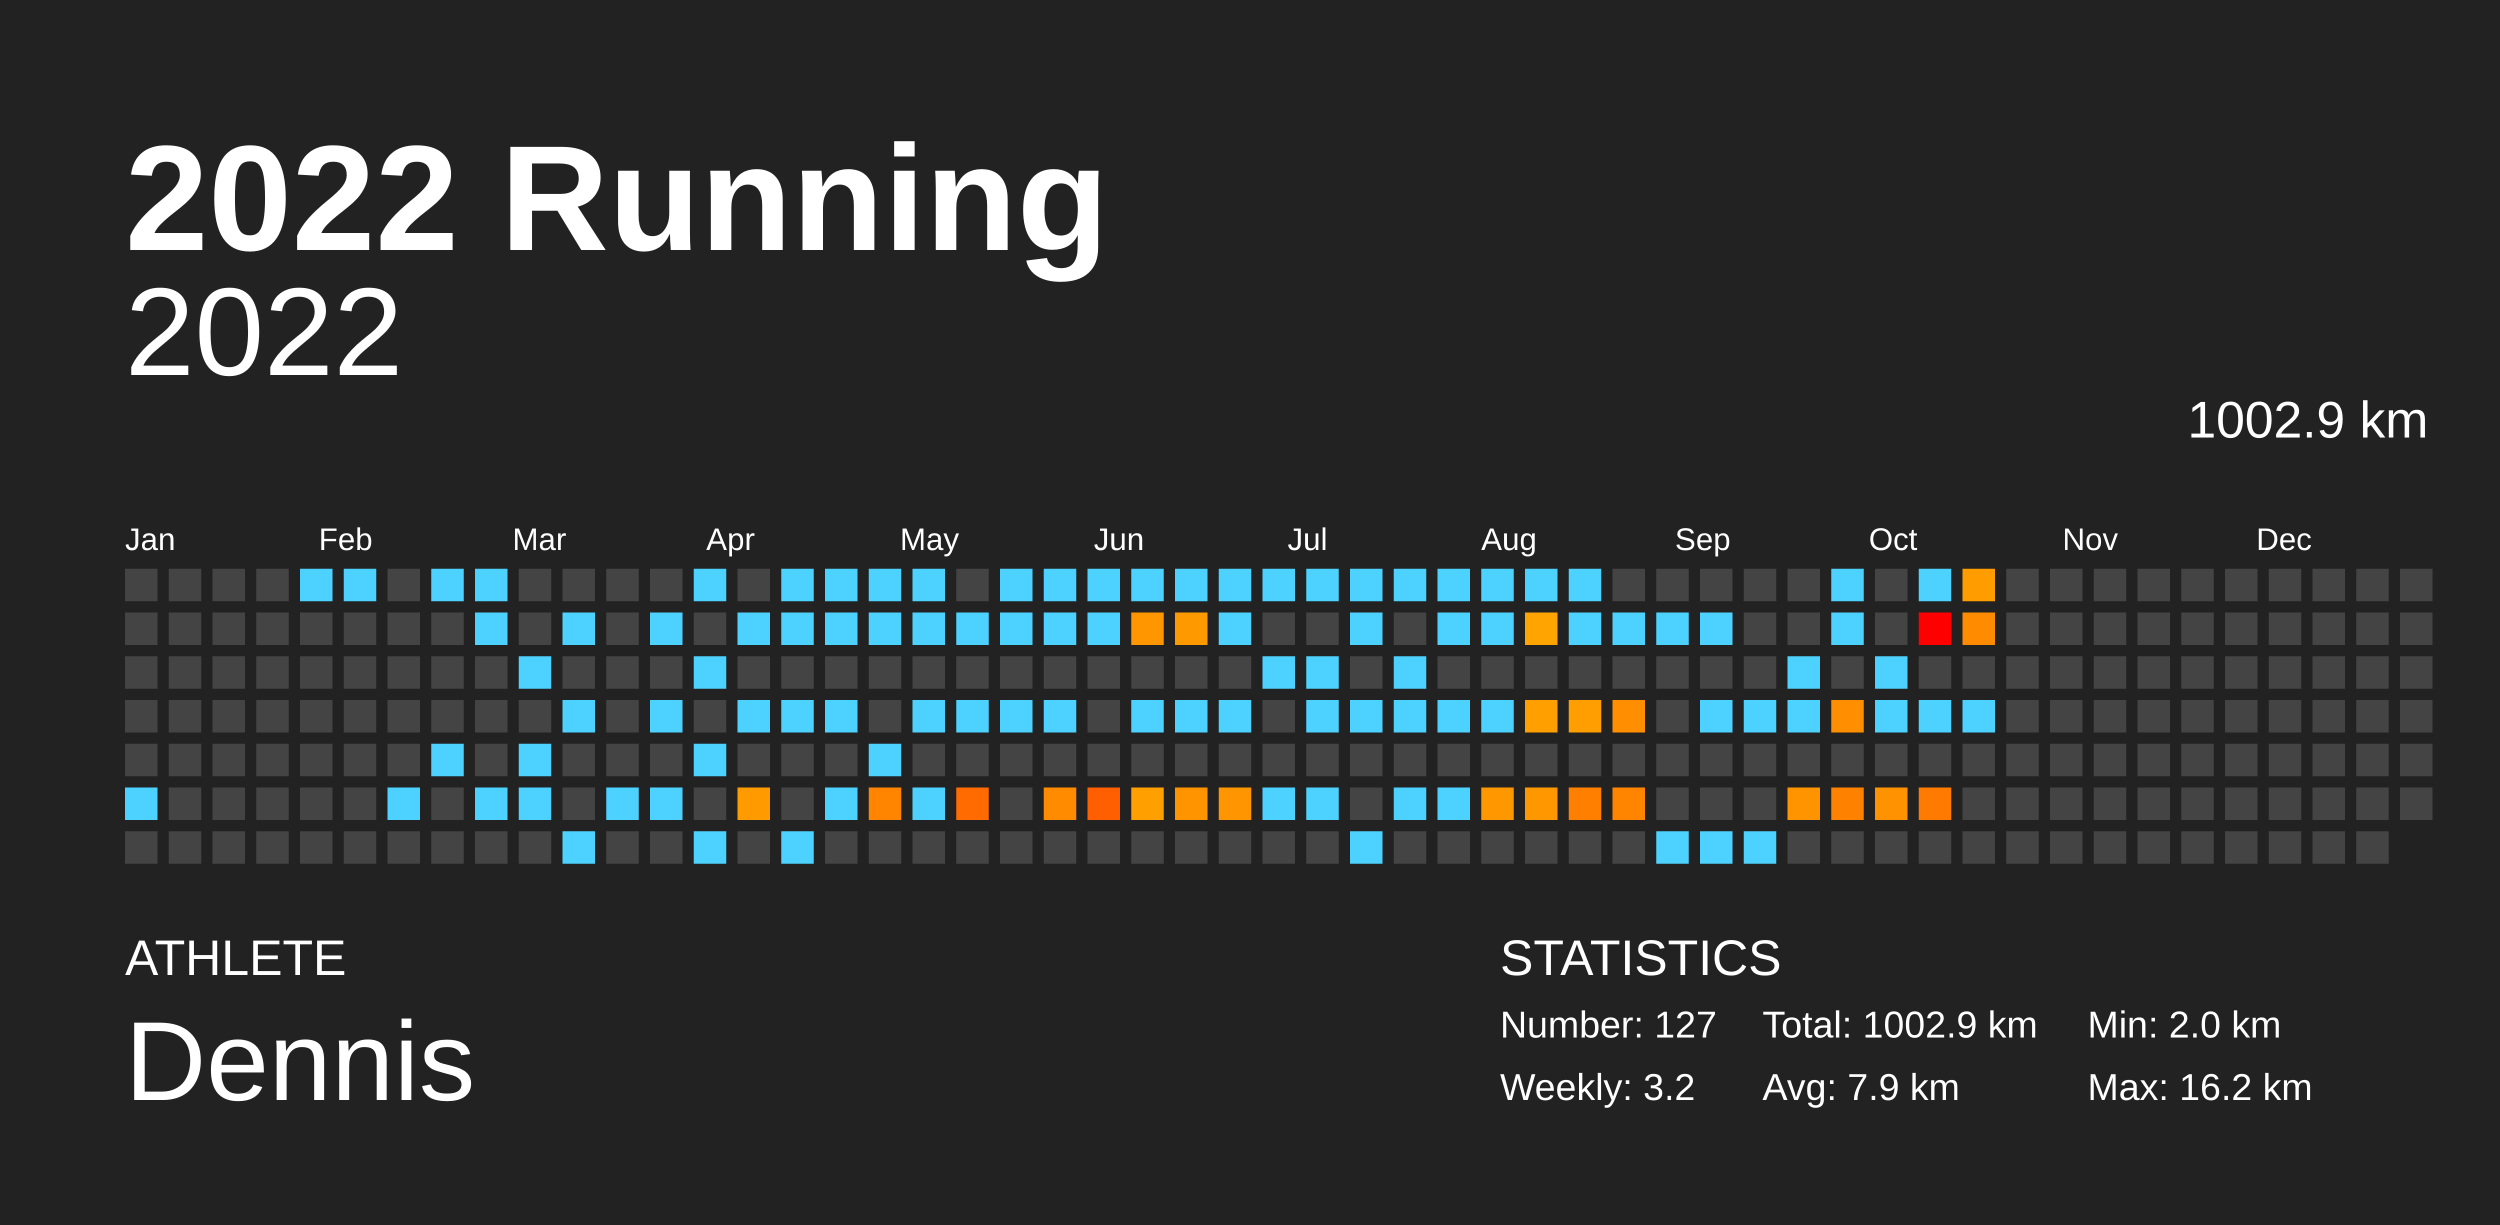
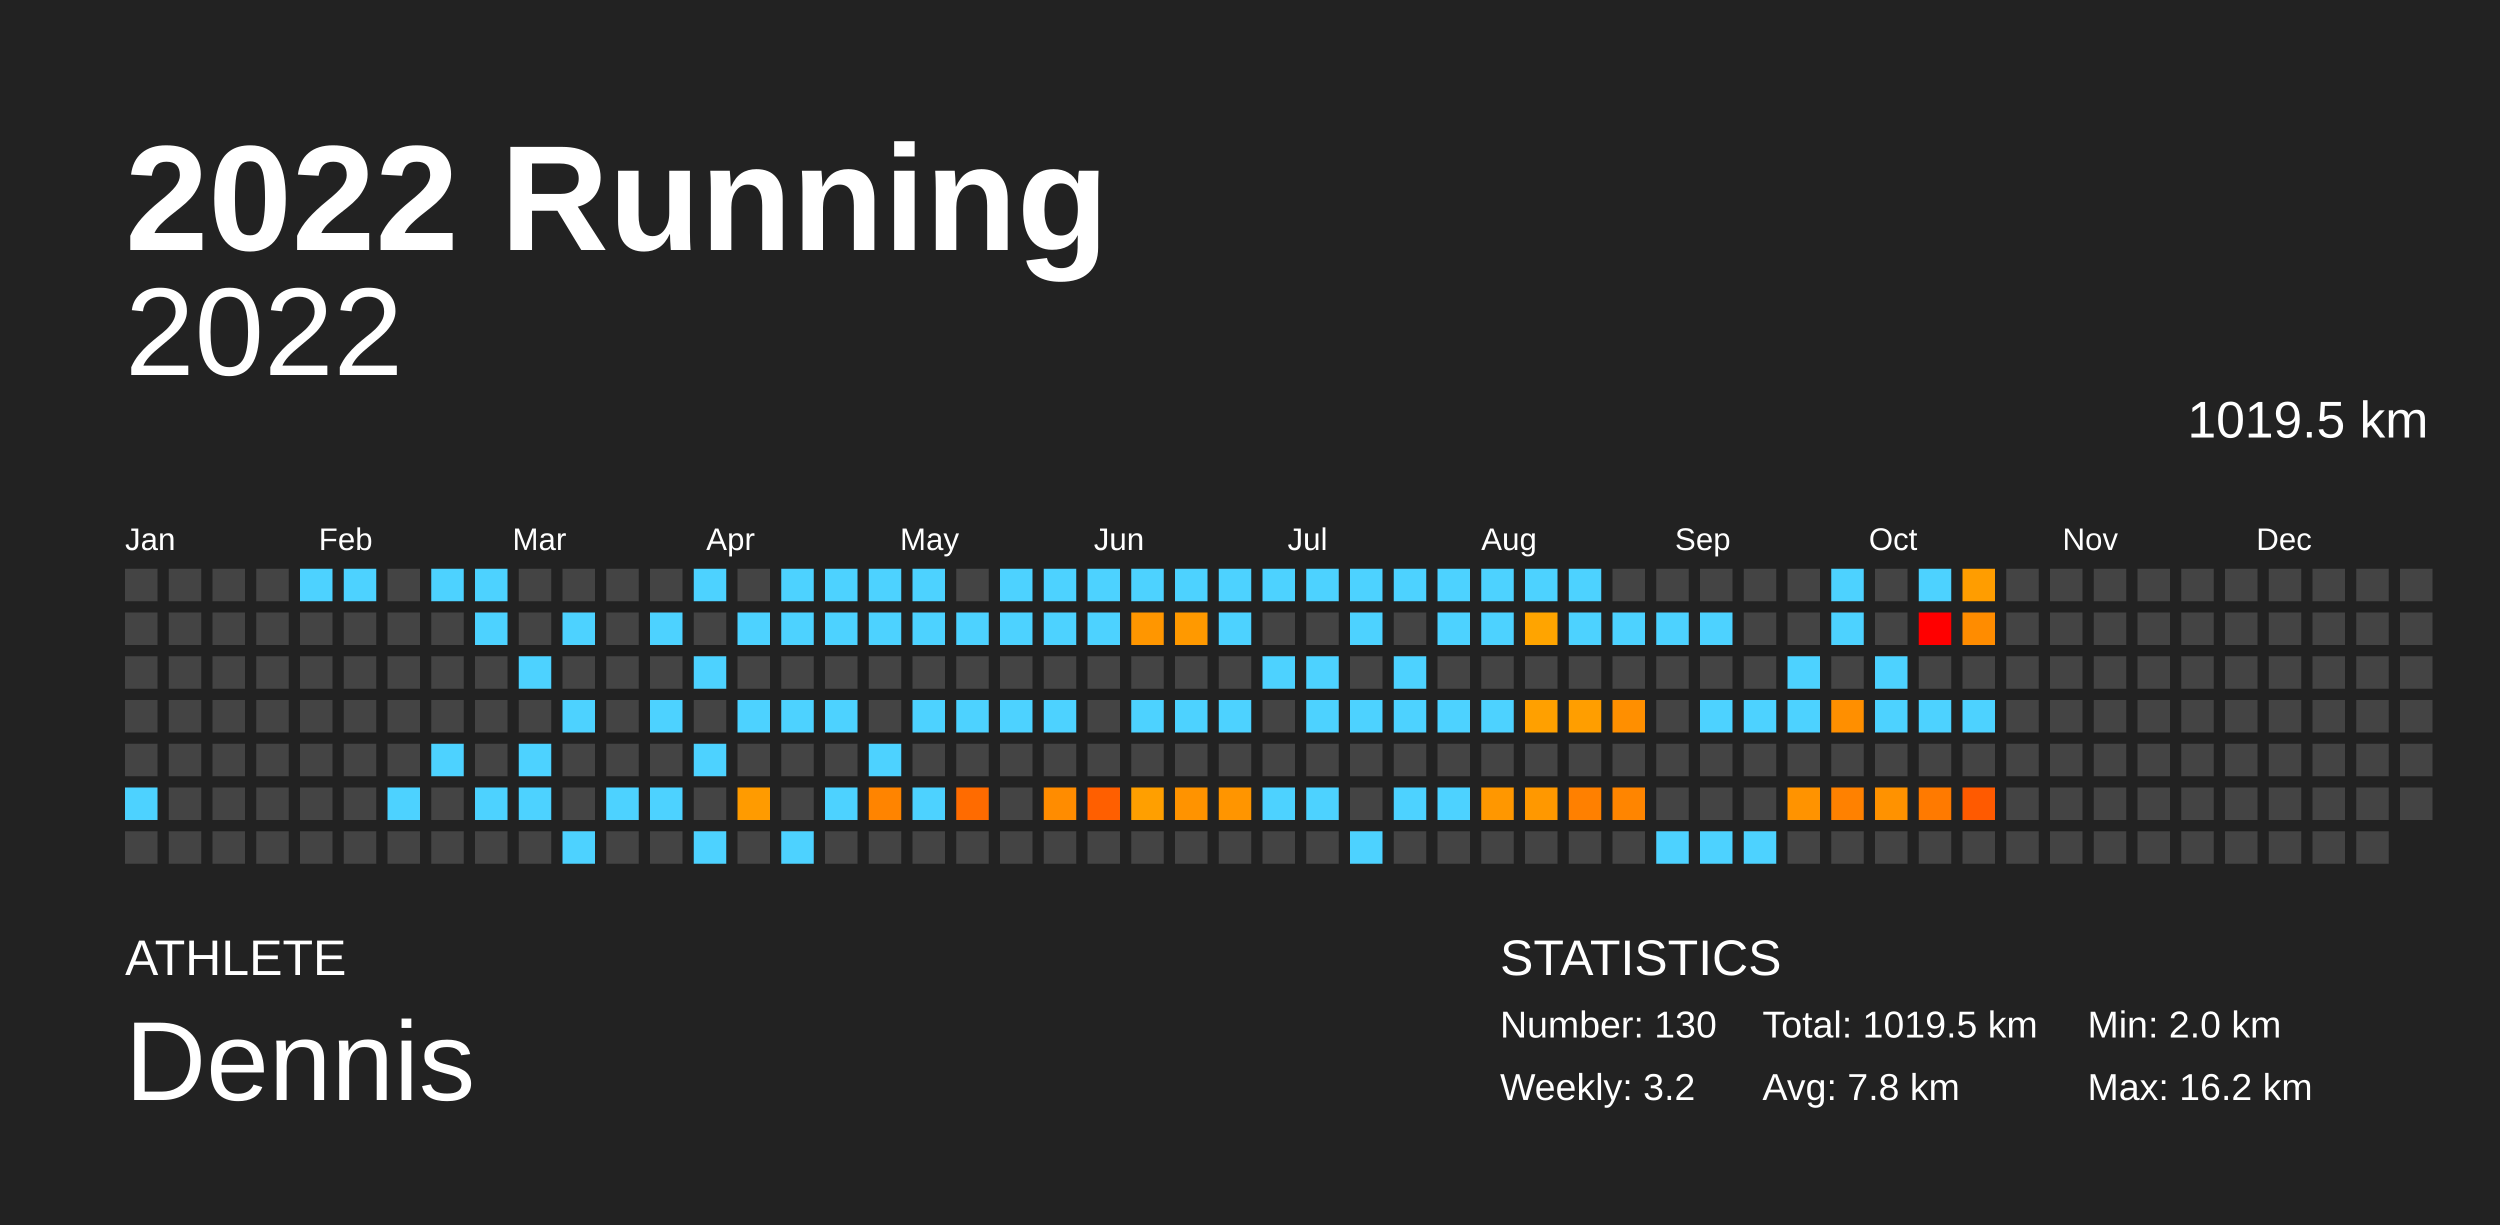
<svg xmlns="http://www.w3.org/2000/svg" baseProfile="full" height="98mm" version="1.1" viewBox="0,0,200,98" width="200mm">
  <defs />
  <rect fill="#222222" height="98" width="200" x="0" y="0" />
  <text fill="#FFFFFF" style="font-size:12px; font-family:Arial; font-weight:bold;" x="10" y="20">2022 Running</text>
  <text fill="#FFFFFF" style="font-size:4px; font-family:Arial" x="10" y="78">ATHLETE</text>
  <text fill="#FFFFFF" style="font-size:9px; font-family:Arial" x="10" y="88">Dennis</text>
  <text fill="#FFFFFF" style="font-size:4px; font-family:Arial" x="120" y="78">STATISTICS</text>
-   <text fill="#FFFFFF" style="font-size:3px; font-family:Arial" x="120" y="83">Number: 127</text>
+   <text fill="#FFFFFF" style="font-size:3px; font-family:Arial" x="120" y="83">Number: 130</text>
  <text fill="#FFFFFF" style="font-size:3px; font-family:Arial" x="120" y="88">Weekly: 3.2</text>
-   <text fill="#FFFFFF" style="font-size:3px; font-family:Arial" x="141" y="83">Total: 1002.9 km</text>
-   <text fill="#FFFFFF" style="font-size:3px; font-family:Arial" x="141" y="88">Avg: 7.9 km</text>
+   <text fill="#FFFFFF" style="font-size:3px; font-family:Arial" x="141" y="83">Total: 1019.5 km</text>
+   <text fill="#FFFFFF" style="font-size:3px; font-family:Arial" x="141" y="88">Avg: 7.8 km</text>
  <text fill="#FFFFFF" style="font-size:3px; font-family:Arial" x="167" y="83">Min: 2.0 km</text>
  <text fill="#FFFFFF" style="font-size:3px; font-family:Arial" x="167" y="88">Max: 16.2 km</text>
  <text alignment-baseline="hanging" fill="#FFFFFF" style="font-size:10.0px; font-family:Arial;" x="10" y="30">2022</text>
-   <text alignment-baseline="hanging" fill="#FFFFFF" style="font-size:4.125px; font-family:Arial;" x="175" y="35">1002.9 km</text>
+   <text alignment-baseline="hanging" fill="#FFFFFF" style="font-size:4.125px; font-family:Arial;" x="175" y="35">1019.5 km</text>
  <text fill="#FFFFFF" style="font-size:2.5px; font-family:Arial" x="10.0" y="44">Jan</text>
  <text fill="#FFFFFF" style="font-size:2.5px; font-family:Arial" x="25.5" y="44">Feb</text>
  <text fill="#FFFFFF" style="font-size:2.5px; font-family:Arial" x="41.0" y="44">Mar</text>
  <text fill="#FFFFFF" style="font-size:2.5px; font-family:Arial" x="56.5" y="44">Apr</text>
  <text fill="#FFFFFF" style="font-size:2.5px; font-family:Arial" x="72.0" y="44">May</text>
  <text fill="#FFFFFF" style="font-size:2.5px; font-family:Arial" x="87.5" y="44">Jun</text>
  <text fill="#FFFFFF" style="font-size:2.5px; font-family:Arial" x="103.0" y="44">Jul</text>
  <text fill="#FFFFFF" style="font-size:2.5px; font-family:Arial" x="118.5" y="44">Aug</text>
  <text fill="#FFFFFF" style="font-size:2.5px; font-family:Arial" x="134.0" y="44">Sep</text>
  <text fill="#FFFFFF" style="font-size:2.5px; font-family:Arial" x="149.5" y="44">Oct</text>
  <text fill="#FFFFFF" style="font-size:2.5px; font-family:Arial" x="165.0" y="44">Nov</text>
  <text fill="#FFFFFF" style="font-size:2.5px; font-family:Arial" x="180.5" y="44">Dec</text>
  <rect fill="#444444" height="2.6" width="2.6" x="10.0" y="45.5" />
  <rect fill="#444444" height="2.6" width="2.6" x="10.0" y="49.0" />
  <rect fill="#444444" height="2.6" width="2.6" x="10.0" y="52.5" />
  <rect fill="#444444" height="2.6" width="2.6" x="10.0" y="56.0" />
  <rect fill="#444444" height="2.6" width="2.6" x="10.0" y="59.5" />
  <rect fill="#4dd2ff" height="2.6" width="2.6" x="10.0" y="63.0" />
  <rect fill="#444444" height="2.6" width="2.6" x="10.0" y="66.5" />
  <rect fill="#444444" height="2.6" width="2.6" x="13.5" y="45.5" />
  <rect fill="#444444" height="2.6" width="2.6" x="13.5" y="49.0" />
  <rect fill="#444444" height="2.6" width="2.6" x="13.5" y="52.5" />
  <rect fill="#444444" height="2.6" width="2.6" x="13.5" y="56.0" />
  <rect fill="#444444" height="2.6" width="2.6" x="13.5" y="59.5" />
  <rect fill="#444444" height="2.6" width="2.6" x="13.5" y="63.0" />
  <rect fill="#444444" height="2.6" width="2.6" x="13.5" y="66.5" />
  <rect fill="#444444" height="2.6" width="2.6" x="17.0" y="45.5" />
  <rect fill="#444444" height="2.6" width="2.6" x="17.0" y="49.0" />
  <rect fill="#444444" height="2.6" width="2.6" x="17.0" y="52.5" />
  <rect fill="#444444" height="2.6" width="2.6" x="17.0" y="56.0" />
  <rect fill="#444444" height="2.6" width="2.6" x="17.0" y="59.5" />
  <rect fill="#444444" height="2.6" width="2.6" x="17.0" y="63.0" />
  <rect fill="#444444" height="2.6" width="2.6" x="17.0" y="66.5" />
  <rect fill="#444444" height="2.6" width="2.6" x="20.5" y="45.5" />
  <rect fill="#444444" height="2.6" width="2.6" x="20.5" y="49.0" />
  <rect fill="#444444" height="2.6" width="2.6" x="20.5" y="52.5" />
  <rect fill="#444444" height="2.6" width="2.6" x="20.5" y="56.0" />
  <rect fill="#444444" height="2.6" width="2.6" x="20.5" y="59.5" />
  <rect fill="#444444" height="2.6" width="2.6" x="20.5" y="63.0" />
  <rect fill="#444444" height="2.6" width="2.6" x="20.5" y="66.5" />
  <rect fill="#4dd2ff" height="2.6" width="2.6" x="24.0" y="45.5" />
  <rect fill="#444444" height="2.6" width="2.6" x="24.0" y="49.0" />
  <rect fill="#444444" height="2.6" width="2.6" x="24.0" y="52.5" />
  <rect fill="#444444" height="2.6" width="2.6" x="24.0" y="56.0" />
  <rect fill="#444444" height="2.6" width="2.6" x="24.0" y="59.5" />
  <rect fill="#444444" height="2.6" width="2.6" x="24.0" y="63.0" />
  <rect fill="#444444" height="2.6" width="2.6" x="24.0" y="66.5" />
  <rect fill="#4dd2ff" height="2.6" width="2.6" x="27.5" y="45.5" />
  <rect fill="#444444" height="2.6" width="2.6" x="27.5" y="49.0" />
  <rect fill="#444444" height="2.6" width="2.6" x="27.5" y="52.5" />
  <rect fill="#444444" height="2.6" width="2.6" x="27.5" y="56.0" />
  <rect fill="#444444" height="2.6" width="2.6" x="27.5" y="59.5" />
  <rect fill="#444444" height="2.6" width="2.6" x="27.5" y="63.0" />
  <rect fill="#444444" height="2.6" width="2.6" x="27.5" y="66.5" />
  <rect fill="#444444" height="2.6" width="2.6" x="31.0" y="45.5" />
  <rect fill="#444444" height="2.6" width="2.6" x="31.0" y="49.0" />
  <rect fill="#444444" height="2.6" width="2.6" x="31.0" y="52.5" />
  <rect fill="#444444" height="2.6" width="2.6" x="31.0" y="56.0" />
  <rect fill="#444444" height="2.6" width="2.6" x="31.0" y="59.5" />
  <rect fill="#4dd2ff" height="2.6" width="2.6" x="31.0" y="63.0" />
  <rect fill="#444444" height="2.6" width="2.6" x="31.0" y="66.5" />
  <rect fill="#4dd2ff" height="2.6" width="2.6" x="34.5" y="45.5" />
  <rect fill="#444444" height="2.6" width="2.6" x="34.5" y="49.0" />
  <rect fill="#444444" height="2.6" width="2.6" x="34.5" y="52.5" />
  <rect fill="#444444" height="2.6" width="2.6" x="34.5" y="56.0" />
  <rect fill="#4dd2ff" height="2.6" width="2.6" x="34.5" y="59.5" />
  <rect fill="#444444" height="2.6" width="2.6" x="34.5" y="63.0" />
  <rect fill="#444444" height="2.6" width="2.6" x="34.5" y="66.5" />
  <rect fill="#4dd2ff" height="2.6" width="2.6" x="38.0" y="45.5" />
  <rect fill="#4dd2ff" height="2.6" width="2.6" x="38.0" y="49.0" />
  <rect fill="#444444" height="2.6" width="2.6" x="38.0" y="52.5" />
  <rect fill="#444444" height="2.6" width="2.6" x="38.0" y="56.0" />
  <rect fill="#444444" height="2.6" width="2.6" x="38.0" y="59.5" />
  <rect fill="#4dd2ff" height="2.6" width="2.6" x="38.0" y="63.0" />
  <rect fill="#444444" height="2.6" width="2.6" x="38.0" y="66.5" />
  <rect fill="#444444" height="2.6" width="2.6" x="41.5" y="45.5" />
  <rect fill="#444444" height="2.6" width="2.6" x="41.5" y="49.0" />
  <rect fill="#4dd2ff" height="2.6" width="2.6" x="41.5" y="52.5" />
  <rect fill="#444444" height="2.6" width="2.6" x="41.5" y="56.0" />
  <rect fill="#4dd2ff" height="2.6" width="2.6" x="41.5" y="59.5" />
  <rect fill="#4dd2ff" height="2.6" width="2.6" x="41.5" y="63.0" />
  <rect fill="#444444" height="2.6" width="2.6" x="41.5" y="66.5" />
  <rect fill="#444444" height="2.6" width="2.6" x="45.0" y="45.5" />
  <rect fill="#4dd2ff" height="2.6" width="2.6" x="45.0" y="49.0" />
  <rect fill="#444444" height="2.6" width="2.6" x="45.0" y="52.5" />
  <rect fill="#4dd2ff" height="2.6" width="2.6" x="45.0" y="56.0" />
  <rect fill="#444444" height="2.6" width="2.6" x="45.0" y="59.5" />
  <rect fill="#444444" height="2.6" width="2.6" x="45.0" y="63.0" />
  <rect fill="#4dd2ff" height="2.6" width="2.6" x="45.0" y="66.5" />
  <rect fill="#444444" height="2.6" width="2.6" x="48.5" y="45.5" />
  <rect fill="#444444" height="2.6" width="2.6" x="48.5" y="49.0" />
  <rect fill="#444444" height="2.6" width="2.6" x="48.5" y="52.5" />
  <rect fill="#444444" height="2.6" width="2.6" x="48.5" y="56.0" />
  <rect fill="#444444" height="2.6" width="2.6" x="48.5" y="59.5" />
  <rect fill="#4dd2ff" height="2.6" width="2.6" x="48.5" y="63.0" />
  <rect fill="#444444" height="2.6" width="2.6" x="48.5" y="66.5" />
  <rect fill="#444444" height="2.6" width="2.6" x="52.0" y="45.5" />
  <rect fill="#4dd2ff" height="2.6" width="2.6" x="52.0" y="49.0" />
  <rect fill="#444444" height="2.6" width="2.6" x="52.0" y="52.5" />
  <rect fill="#4dd2ff" height="2.6" width="2.6" x="52.0" y="56.0" />
  <rect fill="#444444" height="2.6" width="2.6" x="52.0" y="59.5" />
  <rect fill="#4dd2ff" height="2.6" width="2.6" x="52.0" y="63.0" />
  <rect fill="#444444" height="2.6" width="2.6" x="52.0" y="66.5" />
  <rect fill="#4dd2ff" height="2.6" width="2.6" x="55.5" y="45.5" />
  <rect fill="#444444" height="2.6" width="2.6" x="55.5" y="49.0" />
  <rect fill="#4dd2ff" height="2.6" width="2.6" x="55.5" y="52.5" />
  <rect fill="#444444" height="2.6" width="2.6" x="55.5" y="56.0" />
  <rect fill="#4dd2ff" height="2.6" width="2.6" x="55.5" y="59.5" />
  <rect fill="#444444" height="2.6" width="2.6" x="55.5" y="63.0" />
  <rect fill="#4dd2ff" height="2.6" width="2.6" x="55.5" y="66.5" />
  <rect fill="#444444" height="2.6" width="2.6" x="59.0" y="45.5" />
  <rect fill="#4dd2ff" height="2.6" width="2.6" x="59.0" y="49.0" />
  <rect fill="#444444" height="2.6" width="2.6" x="59.0" y="52.5" />
  <rect fill="#4dd2ff" height="2.6" width="2.6" x="59.0" y="56.0" />
  <rect fill="#444444" height="2.6" width="2.6" x="59.0" y="59.5" />
  <rect fill="#ff9b00" height="2.6" width="2.6" x="59.0" y="63.0" />
  <rect fill="#444444" height="2.6" width="2.6" x="59.0" y="66.5" />
  <rect fill="#4dd2ff" height="2.6" width="2.6" x="62.5" y="45.5" />
  <rect fill="#4dd2ff" height="2.6" width="2.6" x="62.5" y="49.0" />
  <rect fill="#444444" height="2.6" width="2.6" x="62.5" y="52.5" />
  <rect fill="#4dd2ff" height="2.6" width="2.6" x="62.5" y="56.0" />
  <rect fill="#444444" height="2.6" width="2.6" x="62.5" y="59.5" />
  <rect fill="#444444" height="2.6" width="2.6" x="62.5" y="63.0" />
  <rect fill="#4dd2ff" height="2.6" width="2.6" x="62.5" y="66.5" />
  <rect fill="#4dd2ff" height="2.6" width="2.6" x="66.0" y="45.5" />
  <rect fill="#4dd2ff" height="2.6" width="2.6" x="66.0" y="49.0" />
  <rect fill="#444444" height="2.6" width="2.6" x="66.0" y="52.5" />
  <rect fill="#4dd2ff" height="2.6" width="2.6" x="66.0" y="56.0" />
  <rect fill="#444444" height="2.6" width="2.6" x="66.0" y="59.5" />
  <rect fill="#4dd2ff" height="2.6" width="2.6" x="66.0" y="63.0" />
  <rect fill="#444444" height="2.6" width="2.6" x="66.0" y="66.5" />
  <rect fill="#4dd2ff" height="2.6" width="2.6" x="69.5" y="45.5" />
  <rect fill="#4dd2ff" height="2.6" width="2.6" x="69.5" y="49.0" />
  <rect fill="#444444" height="2.6" width="2.6" x="69.5" y="52.5" />
  <rect fill="#444444" height="2.6" width="2.6" x="69.5" y="56.0" />
  <rect fill="#4dd2ff" height="2.6" width="2.6" x="69.5" y="59.5" />
  <rect fill="#ff8400" height="2.6" width="2.6" x="69.5" y="63.0" />
  <rect fill="#444444" height="2.6" width="2.6" x="69.5" y="66.5" />
  <rect fill="#4dd2ff" height="2.6" width="2.6" x="73.0" y="45.5" />
  <rect fill="#4dd2ff" height="2.6" width="2.6" x="73.0" y="49.0" />
  <rect fill="#444444" height="2.6" width="2.6" x="73.0" y="52.5" />
  <rect fill="#4dd2ff" height="2.6" width="2.6" x="73.0" y="56.0" />
  <rect fill="#444444" height="2.6" width="2.6" x="73.0" y="59.5" />
  <rect fill="#4dd2ff" height="2.6" width="2.6" x="73.0" y="63.0" />
  <rect fill="#444444" height="2.6" width="2.6" x="73.0" y="66.5" />
  <rect fill="#444444" height="2.6" width="2.6" x="76.5" y="45.5" />
  <rect fill="#4dd2ff" height="2.6" width="2.6" x="76.5" y="49.0" />
  <rect fill="#444444" height="2.6" width="2.6" x="76.5" y="52.5" />
  <rect fill="#4dd2ff" height="2.6" width="2.6" x="76.5" y="56.0" />
  <rect fill="#444444" height="2.6" width="2.6" x="76.5" y="59.5" />
  <rect fill="#ff6b00" height="2.6" width="2.6" x="76.5" y="63.0" />
  <rect fill="#444444" height="2.6" width="2.6" x="76.5" y="66.5" />
  <rect fill="#4dd2ff" height="2.6" width="2.6" x="80.0" y="45.5" />
  <rect fill="#4dd2ff" height="2.6" width="2.6" x="80.0" y="49.0" />
  <rect fill="#444444" height="2.6" width="2.6" x="80.0" y="52.5" />
  <rect fill="#4dd2ff" height="2.6" width="2.6" x="80.0" y="56.0" />
  <rect fill="#444444" height="2.6" width="2.6" x="80.0" y="59.5" />
  <rect fill="#444444" height="2.6" width="2.6" x="80.0" y="63.0" />
  <rect fill="#444444" height="2.6" width="2.6" x="80.0" y="66.5" />
  <rect fill="#4dd2ff" height="2.6" width="2.6" x="83.5" y="45.5" />
  <rect fill="#4dd2ff" height="2.6" width="2.6" x="83.5" y="49.0" />
  <rect fill="#444444" height="2.6" width="2.6" x="83.5" y="52.5" />
  <rect fill="#4dd2ff" height="2.6" width="2.6" x="83.5" y="56.0" />
  <rect fill="#444444" height="2.6" width="2.6" x="83.5" y="59.5" />
  <rect fill="#ff8c00" height="2.6" width="2.6" x="83.5" y="63.0" />
  <rect fill="#444444" height="2.6" width="2.6" x="83.5" y="66.5" />
  <rect fill="#4dd2ff" height="2.6" width="2.6" x="87.0" y="45.5" />
  <rect fill="#4dd2ff" height="2.6" width="2.6" x="87.0" y="49.0" />
  <rect fill="#444444" height="2.6" width="2.6" x="87.0" y="52.5" />
  <rect fill="#444444" height="2.6" width="2.6" x="87.0" y="56.0" />
  <rect fill="#444444" height="2.6" width="2.6" x="87.0" y="59.5" />
  <rect fill="#ff5f00" height="2.6" width="2.6" x="87.0" y="63.0" />
  <rect fill="#444444" height="2.6" width="2.6" x="87.0" y="66.5" />
  <rect fill="#4dd2ff" height="2.6" width="2.6" x="90.5" y="45.5" />
  <rect fill="#ff9600" height="2.6" width="2.6" x="90.5" y="49.0" />
  <rect fill="#444444" height="2.6" width="2.6" x="90.5" y="52.5" />
  <rect fill="#4dd2ff" height="2.6" width="2.6" x="90.5" y="56.0" />
  <rect fill="#444444" height="2.6" width="2.6" x="90.5" y="59.5" />
  <rect fill="#ff9f00" height="2.6" width="2.6" x="90.5" y="63.0" />
  <rect fill="#444444" height="2.6" width="2.6" x="90.5" y="66.5" />
  <rect fill="#4dd2ff" height="2.6" width="2.6" x="94.0" y="45.5" />
  <rect fill="#ff9900" height="2.6" width="2.6" x="94.0" y="49.0" />
  <rect fill="#444444" height="2.6" width="2.6" x="94.0" y="52.5" />
  <rect fill="#4dd2ff" height="2.6" width="2.6" x="94.0" y="56.0" />
  <rect fill="#444444" height="2.6" width="2.6" x="94.0" y="59.5" />
  <rect fill="#ff9300" height="2.6" width="2.6" x="94.0" y="63.0" />
  <rect fill="#444444" height="2.6" width="2.6" x="94.0" y="66.5" />
  <rect fill="#4dd2ff" height="2.6" width="2.6" x="97.5" y="45.5" />
  <rect fill="#4dd2ff" height="2.6" width="2.6" x="97.5" y="49.0" />
  <rect fill="#444444" height="2.6" width="2.6" x="97.5" y="52.5" />
  <rect fill="#4dd2ff" height="2.6" width="2.6" x="97.5" y="56.0" />
  <rect fill="#444444" height="2.6" width="2.6" x="97.5" y="59.5" />
  <rect fill="#ff9500" height="2.6" width="2.6" x="97.5" y="63.0" />
  <rect fill="#444444" height="2.6" width="2.6" x="97.5" y="66.5" />
  <rect fill="#4dd2ff" height="2.6" width="2.6" x="101.0" y="45.5" />
  <rect fill="#444444" height="2.6" width="2.6" x="101.0" y="49.0" />
  <rect fill="#4dd2ff" height="2.6" width="2.6" x="101.0" y="52.5" />
  <rect fill="#444444" height="2.6" width="2.6" x="101.0" y="56.0" />
  <rect fill="#444444" height="2.6" width="2.6" x="101.0" y="59.5" />
  <rect fill="#4dd2ff" height="2.6" width="2.6" x="101.0" y="63.0" />
  <rect fill="#444444" height="2.6" width="2.6" x="101.0" y="66.5" />
  <rect fill="#4dd2ff" height="2.6" width="2.6" x="104.5" y="45.5" />
  <rect fill="#444444" height="2.6" width="2.6" x="104.5" y="49.0" />
  <rect fill="#4dd2ff" height="2.6" width="2.6" x="104.5" y="52.5" />
  <rect fill="#4dd2ff" height="2.6" width="2.6" x="104.5" y="56.0" />
  <rect fill="#444444" height="2.6" width="2.6" x="104.5" y="59.5" />
  <rect fill="#4dd2ff" height="2.6" width="2.6" x="104.5" y="63.0" />
  <rect fill="#444444" height="2.6" width="2.6" x="104.5" y="66.5" />
  <rect fill="#4dd2ff" height="2.6" width="2.6" x="108.0" y="45.5" />
  <rect fill="#4dd2ff" height="2.6" width="2.6" x="108.0" y="49.0" />
  <rect fill="#444444" height="2.6" width="2.6" x="108.0" y="52.5" />
  <rect fill="#4dd2ff" height="2.6" width="2.6" x="108.0" y="56.0" />
  <rect fill="#444444" height="2.6" width="2.6" x="108.0" y="59.5" />
  <rect fill="#444444" height="2.6" width="2.6" x="108.0" y="63.0" />
  <rect fill="#4dd2ff" height="2.6" width="2.6" x="108.0" y="66.5" />
  <rect fill="#4dd2ff" height="2.6" width="2.6" x="111.5" y="45.5" />
  <rect fill="#444444" height="2.6" width="2.6" x="111.5" y="49.0" />
  <rect fill="#4dd2ff" height="2.6" width="2.6" x="111.5" y="52.5" />
  <rect fill="#4dd2ff" height="2.6" width="2.6" x="111.5" y="56.0" />
  <rect fill="#444444" height="2.6" width="2.6" x="111.5" y="59.5" />
  <rect fill="#4dd2ff" height="2.6" width="2.6" x="111.5" y="63.0" />
  <rect fill="#444444" height="2.6" width="2.6" x="111.5" y="66.5" />
  <rect fill="#4dd2ff" height="2.6" width="2.6" x="115.0" y="45.5" />
  <rect fill="#4dd2ff" height="2.6" width="2.6" x="115.0" y="49.0" />
  <rect fill="#444444" height="2.6" width="2.6" x="115.0" y="52.5" />
  <rect fill="#4dd2ff" height="2.6" width="2.6" x="115.0" y="56.0" />
  <rect fill="#444444" height="2.6" width="2.6" x="115.0" y="59.5" />
  <rect fill="#4dd2ff" height="2.6" width="2.6" x="115.0" y="63.0" />
  <rect fill="#444444" height="2.6" width="2.6" x="115.0" y="66.5" />
  <rect fill="#4dd2ff" height="2.6" width="2.6" x="118.5" y="45.5" />
  <rect fill="#4dd2ff" height="2.6" width="2.6" x="118.5" y="49.0" />
  <rect fill="#444444" height="2.6" width="2.6" x="118.5" y="52.5" />
  <rect fill="#4dd2ff" height="2.6" width="2.6" x="118.5" y="56.0" />
  <rect fill="#444444" height="2.6" width="2.6" x="118.5" y="59.5" />
  <rect fill="#ff9700" height="2.6" width="2.6" x="118.5" y="63.0" />
  <rect fill="#444444" height="2.6" width="2.6" x="118.5" y="66.5" />
  <rect fill="#4dd2ff" height="2.6" width="2.6" x="122.0" y="45.5" />
  <rect fill="#ffa400" height="2.6" width="2.6" x="122.0" y="49.0" />
  <rect fill="#444444" height="2.6" width="2.6" x="122.0" y="52.5" />
  <rect fill="#ffa000" height="2.6" width="2.6" x="122.0" y="56.0" />
  <rect fill="#444444" height="2.6" width="2.6" x="122.0" y="59.5" />
  <rect fill="#ff9800" height="2.6" width="2.6" x="122.0" y="63.0" />
  <rect fill="#444444" height="2.6" width="2.6" x="122.0" y="66.5" />
  <rect fill="#4dd2ff" height="2.6" width="2.6" x="125.5" y="45.5" />
  <rect fill="#4dd2ff" height="2.6" width="2.6" x="125.5" y="49.0" />
  <rect fill="#444444" height="2.6" width="2.6" x="125.5" y="52.5" />
  <rect fill="#ff9e00" height="2.6" width="2.6" x="125.5" y="56.0" />
  <rect fill="#444444" height="2.6" width="2.6" x="125.5" y="59.5" />
  <rect fill="#ff8000" height="2.6" width="2.6" x="125.5" y="63.0" />
  <rect fill="#444444" height="2.6" width="2.6" x="125.5" y="66.5" />
  <rect fill="#444444" height="2.6" width="2.6" x="129.0" y="45.5" />
  <rect fill="#4dd2ff" height="2.6" width="2.6" x="129.0" y="49.0" />
  <rect fill="#444444" height="2.6" width="2.6" x="129.0" y="52.5" />
  <rect fill="#ff8f00" height="2.6" width="2.6" x="129.0" y="56.0" />
  <rect fill="#444444" height="2.6" width="2.6" x="129.0" y="59.5" />
  <rect fill="#ff8500" height="2.6" width="2.6" x="129.0" y="63.0" />
  <rect fill="#444444" height="2.6" width="2.6" x="129.0" y="66.5" />
  <rect fill="#444444" height="2.6" width="2.6" x="132.5" y="45.5" />
  <rect fill="#4dd2ff" height="2.6" width="2.6" x="132.5" y="49.0" />
  <rect fill="#444444" height="2.6" width="2.6" x="132.5" y="52.5" />
  <rect fill="#444444" height="2.6" width="2.6" x="132.5" y="56.0" />
  <rect fill="#444444" height="2.6" width="2.6" x="132.5" y="59.5" />
  <rect fill="#444444" height="2.6" width="2.6" x="132.5" y="63.0" />
  <rect fill="#4dd2ff" height="2.6" width="2.6" x="132.5" y="66.5" />
  <rect fill="#444444" height="2.6" width="2.6" x="136.0" y="45.5" />
  <rect fill="#4dd2ff" height="2.6" width="2.6" x="136.0" y="49.0" />
  <rect fill="#444444" height="2.6" width="2.6" x="136.0" y="52.5" />
  <rect fill="#4dd2ff" height="2.6" width="2.6" x="136.0" y="56.0" />
  <rect fill="#444444" height="2.6" width="2.6" x="136.0" y="59.5" />
  <rect fill="#444444" height="2.6" width="2.6" x="136.0" y="63.0" />
  <rect fill="#4dd2ff" height="2.6" width="2.6" x="136.0" y="66.5" />
  <rect fill="#444444" height="2.6" width="2.6" x="139.5" y="45.5" />
  <rect fill="#444444" height="2.6" width="2.6" x="139.5" y="49.0" />
  <rect fill="#444444" height="2.6" width="2.6" x="139.5" y="52.5" />
  <rect fill="#4dd2ff" height="2.6" width="2.6" x="139.5" y="56.0" />
  <rect fill="#444444" height="2.6" width="2.6" x="139.5" y="59.5" />
  <rect fill="#444444" height="2.6" width="2.6" x="139.5" y="63.0" />
  <rect fill="#4dd2ff" height="2.6" width="2.6" x="139.5" y="66.5" />
  <rect fill="#444444" height="2.6" width="2.6" x="143.0" y="45.5" />
  <rect fill="#444444" height="2.6" width="2.6" x="143.0" y="49.0" />
  <rect fill="#4dd2ff" height="2.6" width="2.6" x="143.0" y="52.5" />
  <rect fill="#4dd2ff" height="2.6" width="2.6" x="143.0" y="56.0" />
  <rect fill="#444444" height="2.6" width="2.6" x="143.0" y="59.5" />
  <rect fill="#ff9300" height="2.6" width="2.6" x="143.0" y="63.0" />
  <rect fill="#444444" height="2.6" width="2.6" x="143.0" y="66.5" />
  <rect fill="#4dd2ff" height="2.6" width="2.6" x="146.5" y="45.5" />
  <rect fill="#4dd2ff" height="2.6" width="2.6" x="146.5" y="49.0" />
  <rect fill="#444444" height="2.6" width="2.6" x="146.5" y="52.5" />
  <rect fill="#ff8f00" height="2.6" width="2.6" x="146.5" y="56.0" />
  <rect fill="#444444" height="2.6" width="2.6" x="146.5" y="59.5" />
  <rect fill="#ff8100" height="2.6" width="2.6" x="146.5" y="63.0" />
  <rect fill="#444444" height="2.6" width="2.6" x="146.5" y="66.5" />
  <rect fill="#444444" height="2.6" width="2.6" x="150.0" y="45.5" />
  <rect fill="#444444" height="2.6" width="2.6" x="150.0" y="49.0" />
  <rect fill="#4dd2ff" height="2.6" width="2.6" x="150.0" y="52.5" />
  <rect fill="#4dd2ff" height="2.6" width="2.6" x="150.0" y="56.0" />
  <rect fill="#444444" height="2.6" width="2.6" x="150.0" y="59.5" />
  <rect fill="#ff9200" height="2.6" width="2.6" x="150.0" y="63.0" />
  <rect fill="#444444" height="2.6" width="2.6" x="150.0" y="66.5" />
  <rect fill="#4dd2ff" height="2.6" width="2.6" x="153.5" y="45.5" />
  <rect fill="red" height="2.6" width="2.6" x="153.5" y="49.0" />
  <rect fill="#444444" height="2.6" width="2.6" x="153.5" y="52.5" />
  <rect fill="#4dd2ff" height="2.6" width="2.6" x="153.5" y="56.0" />
  <rect fill="#444444" height="2.6" width="2.6" x="153.5" y="59.5" />
  <rect fill="#ff7a00" height="2.6" width="2.6" x="153.5" y="63.0" />
  <rect fill="#444444" height="2.6" width="2.6" x="153.5" y="66.5" />
  <rect fill="#ff9d00" height="2.6" width="2.6" x="157.0" y="45.5" />
  <rect fill="#ff8c00" height="2.6" width="2.6" x="157.0" y="49.0" />
  <rect fill="#444444" height="2.6" width="2.6" x="157.0" y="52.5" />
  <rect fill="#4dd2ff" height="2.6" width="2.6" x="157.0" y="56.0" />
  <rect fill="#444444" height="2.6" width="2.6" x="157.0" y="59.5" />
-   <rect fill="#444444" height="2.6" width="2.6" x="157.0" y="63.0" />
+   <rect fill="#ff5a00" height="2.6" width="2.6" x="157.0" y="63.0" />
  <rect fill="#444444" height="2.6" width="2.6" x="157.0" y="66.5" />
  <rect fill="#444444" height="2.6" width="2.6" x="160.5" y="45.5" />
  <rect fill="#444444" height="2.6" width="2.6" x="160.5" y="49.0" />
  <rect fill="#444444" height="2.6" width="2.6" x="160.5" y="52.5" />
  <rect fill="#444444" height="2.6" width="2.6" x="160.5" y="56.0" />
  <rect fill="#444444" height="2.6" width="2.6" x="160.5" y="59.5" />
  <rect fill="#444444" height="2.6" width="2.6" x="160.5" y="63.0" />
  <rect fill="#444444" height="2.6" width="2.6" x="160.5" y="66.5" />
  <rect fill="#444444" height="2.6" width="2.6" x="164.0" y="45.5" />
  <rect fill="#444444" height="2.6" width="2.6" x="164.0" y="49.0" />
  <rect fill="#444444" height="2.6" width="2.6" x="164.0" y="52.5" />
  <rect fill="#444444" height="2.6" width="2.6" x="164.0" y="56.0" />
  <rect fill="#444444" height="2.6" width="2.6" x="164.0" y="59.5" />
  <rect fill="#444444" height="2.6" width="2.6" x="164.0" y="63.0" />
  <rect fill="#444444" height="2.6" width="2.6" x="164.0" y="66.5" />
  <rect fill="#444444" height="2.6" width="2.6" x="167.5" y="45.5" />
  <rect fill="#444444" height="2.6" width="2.6" x="167.5" y="49.0" />
  <rect fill="#444444" height="2.6" width="2.6" x="167.5" y="52.5" />
  <rect fill="#444444" height="2.6" width="2.6" x="167.5" y="56.0" />
  <rect fill="#444444" height="2.6" width="2.6" x="167.5" y="59.5" />
  <rect fill="#444444" height="2.6" width="2.6" x="167.5" y="63.0" />
  <rect fill="#444444" height="2.6" width="2.6" x="167.5" y="66.5" />
  <rect fill="#444444" height="2.6" width="2.6" x="171.0" y="45.5" />
  <rect fill="#444444" height="2.6" width="2.6" x="171.0" y="49.0" />
  <rect fill="#444444" height="2.6" width="2.6" x="171.0" y="52.5" />
  <rect fill="#444444" height="2.6" width="2.6" x="171.0" y="56.0" />
  <rect fill="#444444" height="2.6" width="2.6" x="171.0" y="59.5" />
  <rect fill="#444444" height="2.6" width="2.6" x="171.0" y="63.0" />
  <rect fill="#444444" height="2.6" width="2.6" x="171.0" y="66.5" />
  <rect fill="#444444" height="2.6" width="2.6" x="174.5" y="45.5" />
  <rect fill="#444444" height="2.6" width="2.6" x="174.5" y="49.0" />
  <rect fill="#444444" height="2.6" width="2.6" x="174.5" y="52.5" />
  <rect fill="#444444" height="2.6" width="2.6" x="174.5" y="56.0" />
  <rect fill="#444444" height="2.6" width="2.6" x="174.5" y="59.5" />
  <rect fill="#444444" height="2.6" width="2.6" x="174.5" y="63.0" />
  <rect fill="#444444" height="2.6" width="2.6" x="174.5" y="66.5" />
  <rect fill="#444444" height="2.6" width="2.6" x="178.0" y="45.5" />
  <rect fill="#444444" height="2.6" width="2.6" x="178.0" y="49.0" />
  <rect fill="#444444" height="2.6" width="2.6" x="178.0" y="52.5" />
  <rect fill="#444444" height="2.6" width="2.6" x="178.0" y="56.0" />
  <rect fill="#444444" height="2.6" width="2.6" x="178.0" y="59.5" />
  <rect fill="#444444" height="2.6" width="2.6" x="178.0" y="63.0" />
  <rect fill="#444444" height="2.6" width="2.6" x="178.0" y="66.5" />
  <rect fill="#444444" height="2.6" width="2.6" x="181.5" y="45.5" />
  <rect fill="#444444" height="2.6" width="2.6" x="181.5" y="49.0" />
  <rect fill="#444444" height="2.6" width="2.6" x="181.5" y="52.5" />
  <rect fill="#444444" height="2.6" width="2.6" x="181.5" y="56.0" />
  <rect fill="#444444" height="2.6" width="2.6" x="181.5" y="59.5" />
  <rect fill="#444444" height="2.6" width="2.6" x="181.5" y="63.0" />
  <rect fill="#444444" height="2.6" width="2.6" x="181.5" y="66.5" />
  <rect fill="#444444" height="2.6" width="2.6" x="185.0" y="45.5" />
  <rect fill="#444444" height="2.6" width="2.6" x="185.0" y="49.0" />
  <rect fill="#444444" height="2.6" width="2.6" x="185.0" y="52.5" />
  <rect fill="#444444" height="2.6" width="2.6" x="185.0" y="56.0" />
  <rect fill="#444444" height="2.6" width="2.6" x="185.0" y="59.5" />
  <rect fill="#444444" height="2.6" width="2.6" x="185.0" y="63.0" />
  <rect fill="#444444" height="2.6" width="2.6" x="185.0" y="66.5" />
  <rect fill="#444444" height="2.6" width="2.6" x="188.5" y="45.5" />
  <rect fill="#444444" height="2.6" width="2.6" x="188.5" y="49.0" />
  <rect fill="#444444" height="2.6" width="2.6" x="188.5" y="52.5" />
  <rect fill="#444444" height="2.6" width="2.6" x="188.5" y="56.0" />
  <rect fill="#444444" height="2.6" width="2.6" x="188.5" y="59.5" />
  <rect fill="#444444" height="2.6" width="2.6" x="188.5" y="63.0" />
  <rect fill="#444444" height="2.6" width="2.6" x="188.5" y="66.5" />
  <rect fill="#444444" height="2.6" width="2.6" x="192.0" y="45.5" />
  <rect fill="#444444" height="2.6" width="2.6" x="192.0" y="49.0" />
  <rect fill="#444444" height="2.6" width="2.6" x="192.0" y="52.5" />
  <rect fill="#444444" height="2.6" width="2.6" x="192.0" y="56.0" />
  <rect fill="#444444" height="2.6" width="2.6" x="192.0" y="59.5" />
  <rect fill="#444444" height="2.6" width="2.6" x="192.0" y="63.0" />
</svg>
